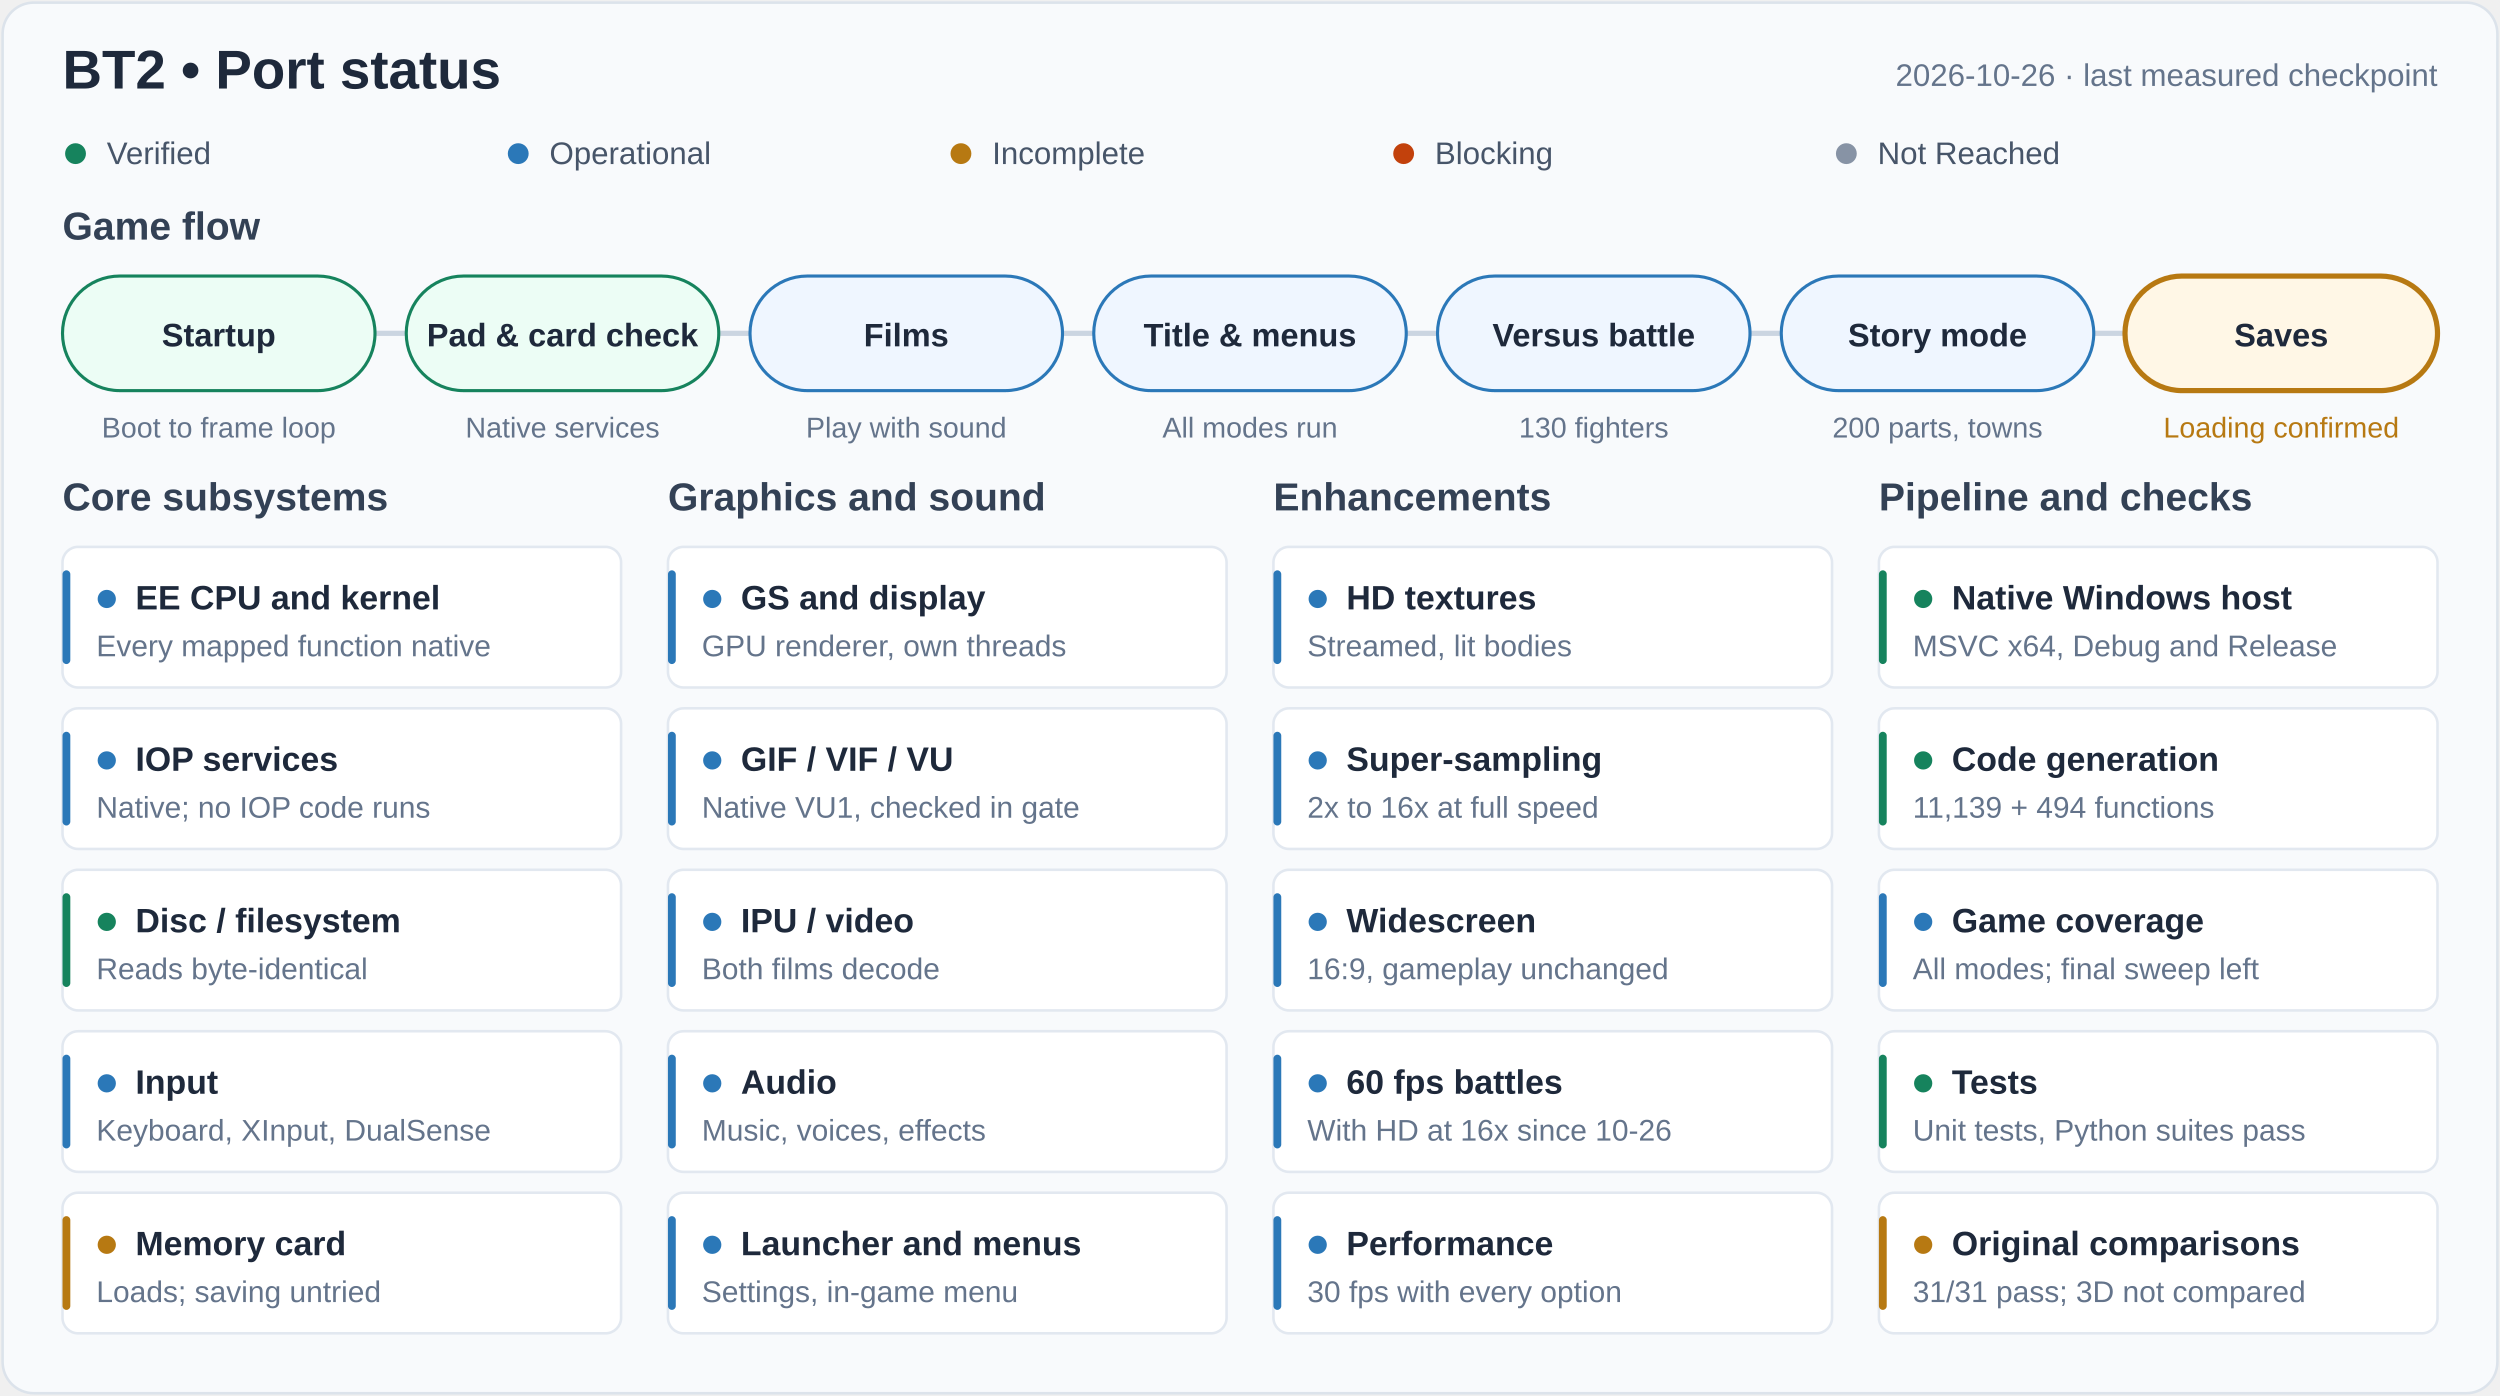
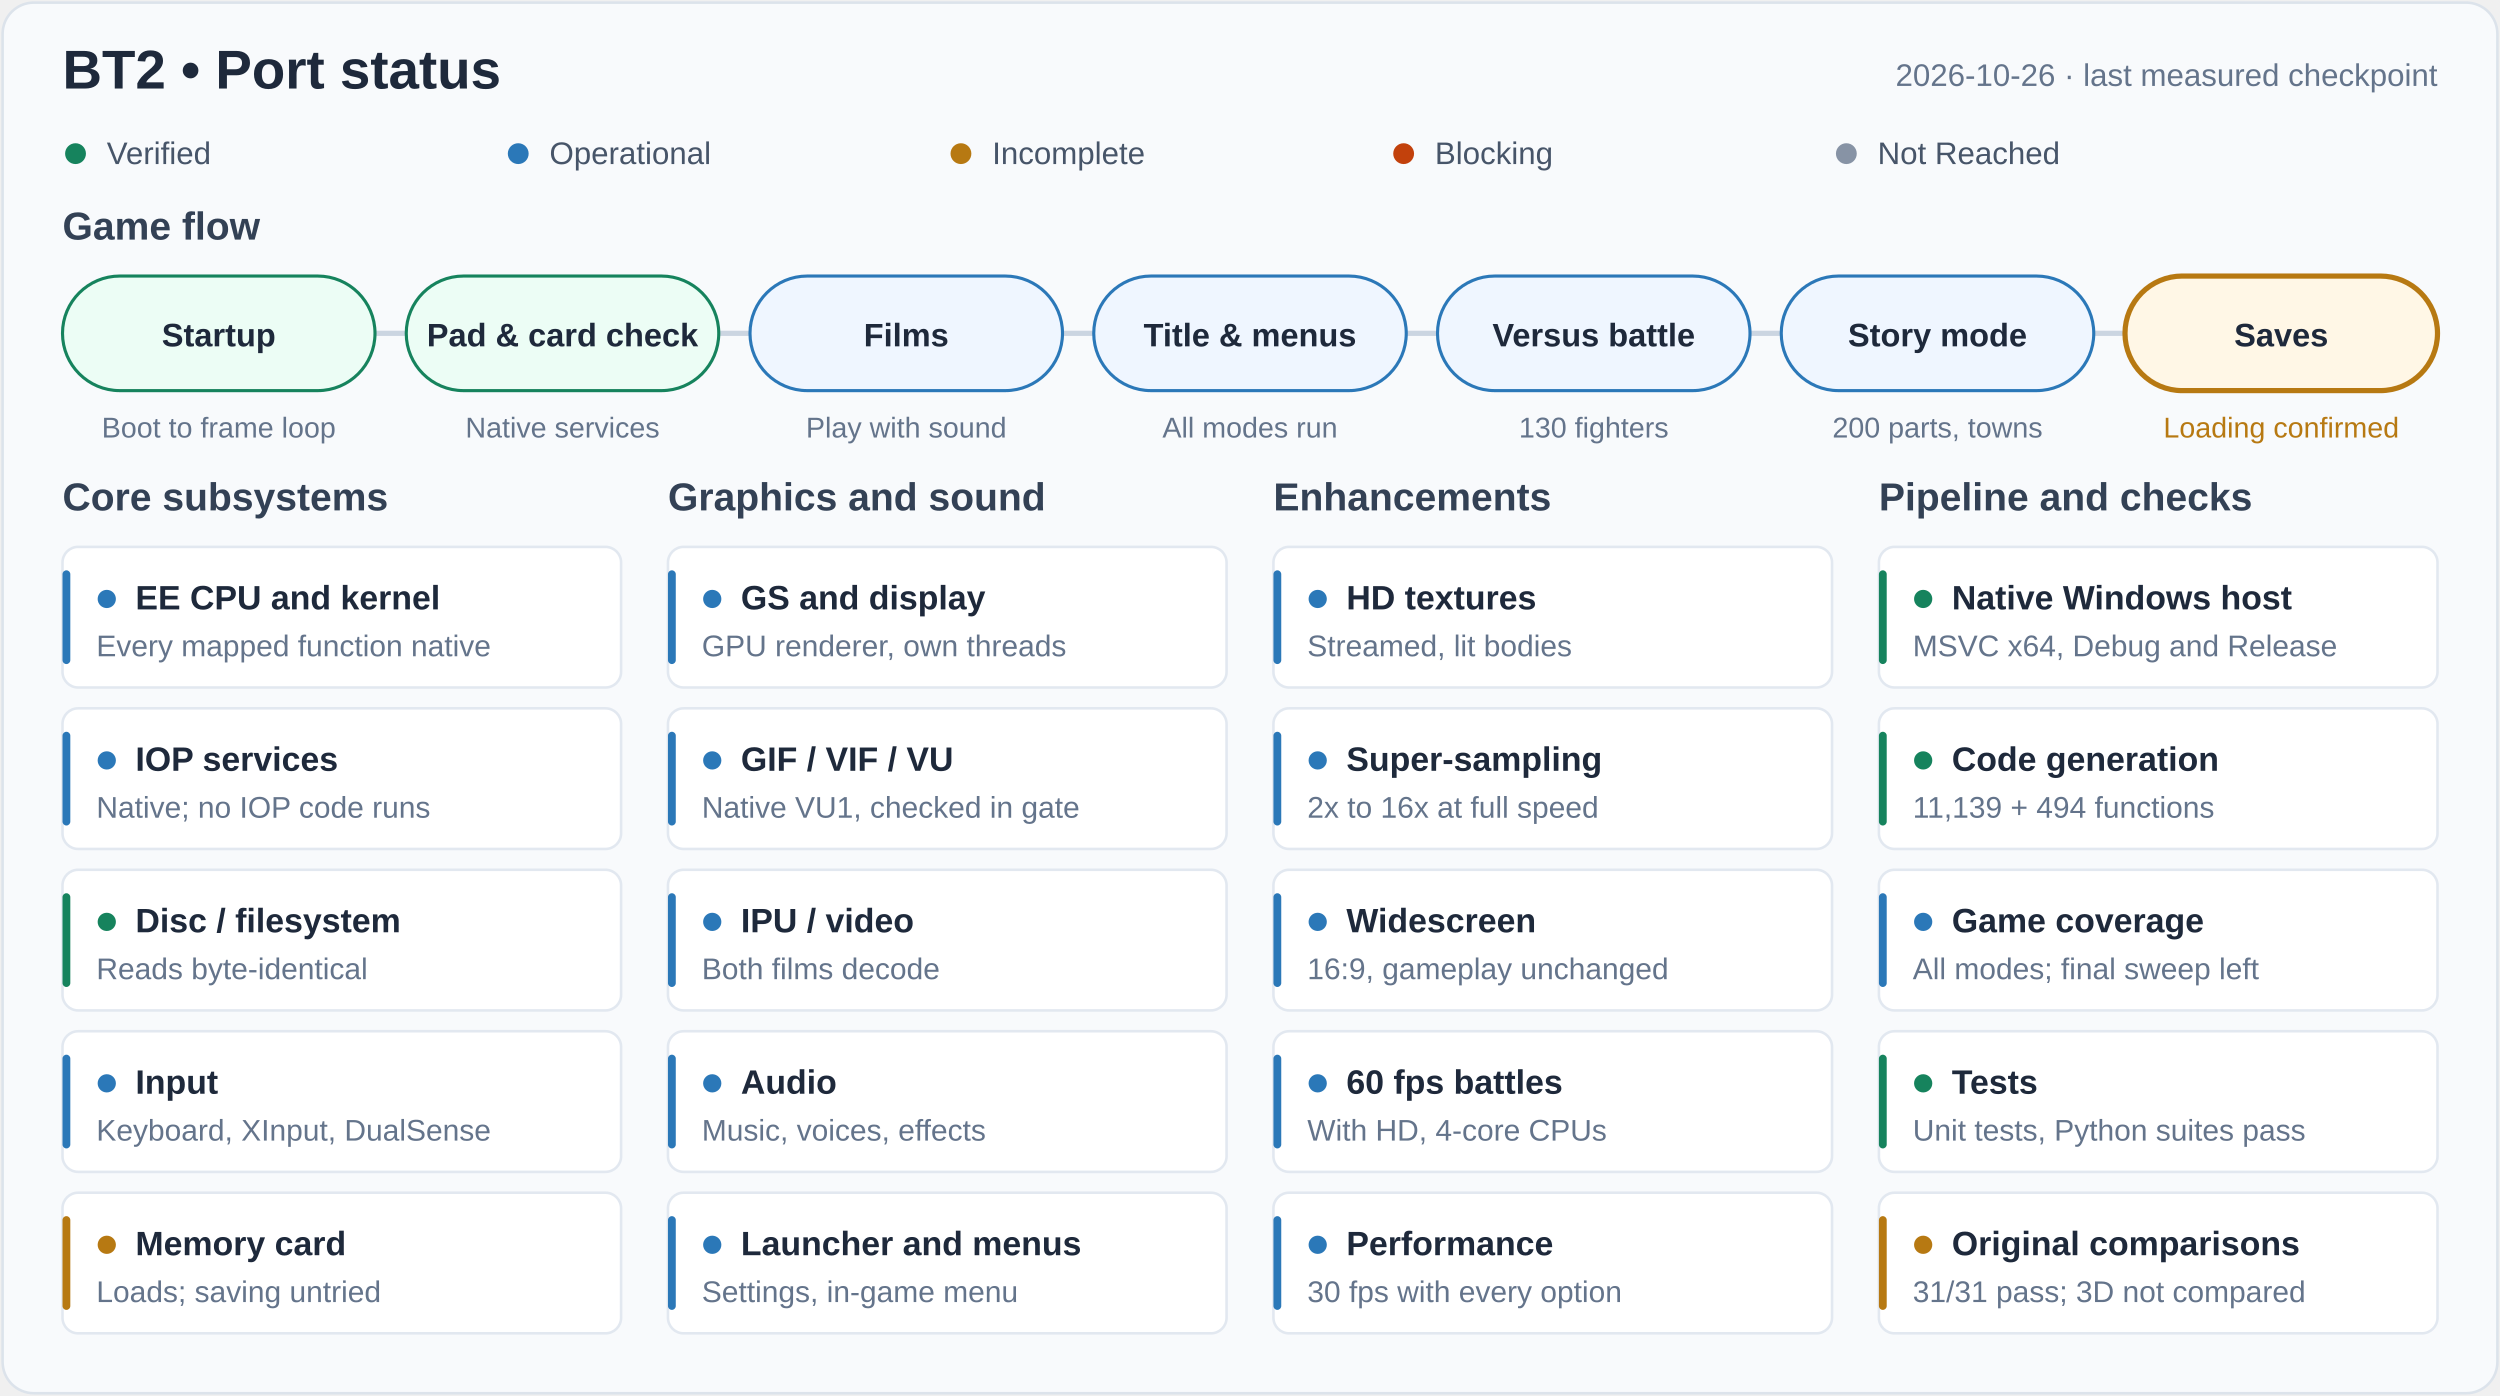
<svg xmlns="http://www.w3.org/2000/svg" width="960" height="536" viewBox="0 0 960 536" role="img" aria-labelledby="title desc">
  <rect x="1" y="1" width="958" height="534" rx="12" fill="#f8fafc" stroke="#dce3eb" />
  <g font-family="Segoe UI,Arial,sans-serif">
    <text x="24" y="34" font-size="21" font-weight="600" fill="#1e293b">BT2 • Port status</text>
    <text x="936" y="33" text-anchor="end" font-size="12" fill="#64748b">2026-10-26 · last measured checkpoint</text>
    <circle cx="29" cy="59" r="4" fill="#16835d" />
    <text x="41" y="63" font-size="12" fill="#475569">Verified</text>
    <circle cx="199" cy="59" r="4" fill="#2b78b8" />
    <text x="211" y="63" font-size="12" fill="#475569">Operational</text>
    <circle cx="369" cy="59" r="4" fill="#b77912" />
    <text x="381" y="63" font-size="12" fill="#475569">Incomplete</text>
    <circle cx="539" cy="59" r="4" fill="#c2410c" />
    <text x="551" y="63" font-size="12" fill="#475569">Blocking</text>
    <circle cx="709" cy="59" r="4" fill="#8793a5" />
    <text x="721" y="63" font-size="12" fill="#475569">Not Reached</text>
    <text x="24" y="92" font-size="15" font-weight="600" fill="#334155">Game flow</text>
    <line x1="84.0" y1="128" x2="876.0" y2="128" stroke="#cbd5e1" stroke-width="2" />
    <g>
      <rect x="24.0" y="106" width="120.0" height="44" rx="22" fill="#ecfdf5" stroke="#16835d" stroke-width="1.2" />
      <text x="84.0" y="133" text-anchor="middle" font-size="12.5" font-weight="600" fill="#1e293b">Startup</text>
      <text x="84.0" y="168" text-anchor="middle" font-size="11" fill="#64748b">Boot to frame loop</text>
    </g>
    <g>
      <rect x="156.0" y="106" width="120.0" height="44" rx="22" fill="#ecfdf5" stroke="#16835d" stroke-width="1.2" />
      <text x="216.0" y="133" text-anchor="middle" font-size="12.5" font-weight="600" fill="#1e293b">Pad &amp; card check</text>
      <text x="216.0" y="168" text-anchor="middle" font-size="11" fill="#64748b">Native services</text>
    </g>
    <g>
      <rect x="288.0" y="106" width="120.0" height="44" rx="22" fill="#eff6ff" stroke="#2b78b8" stroke-width="1.2" />
      <text x="348.0" y="133" text-anchor="middle" font-size="12.5" font-weight="600" fill="#1e293b">Films</text>
      <text x="348.0" y="168" text-anchor="middle" font-size="11" fill="#64748b">Play with sound</text>
    </g>
    <g>
      <rect x="420.0" y="106" width="120.0" height="44" rx="22" fill="#eff6ff" stroke="#2b78b8" stroke-width="1.2" />
      <text x="480.0" y="133" text-anchor="middle" font-size="12.5" font-weight="600" fill="#1e293b">Title &amp; menus</text>
      <text x="480.0" y="168" text-anchor="middle" font-size="11" fill="#64748b">All modes run</text>
    </g>
    <g>
      <rect x="552.0" y="106" width="120.0" height="44" rx="22" fill="#eff6ff" stroke="#2b78b8" stroke-width="1.2" />
      <text x="612.0" y="133" text-anchor="middle" font-size="12.5" font-weight="600" fill="#1e293b">Versus battle</text>
      <text x="612.0" y="168" text-anchor="middle" font-size="11" fill="#64748b">130 fighters</text>
    </g>
    <g>
      <rect x="684.0" y="106" width="120.0" height="44" rx="22" fill="#eff6ff" stroke="#2b78b8" stroke-width="1.2" />
      <text x="744.0" y="133" text-anchor="middle" font-size="12.5" font-weight="600" fill="#1e293b">Story mode</text>
      <text x="744.0" y="168" text-anchor="middle" font-size="11" fill="#64748b">200 parts, towns</text>
    </g>
    <g>
      <rect x="816.0" y="106" width="120.0" height="44" rx="22" fill="#fff7e6" stroke="#b77912" stroke-width="2" />
      <text x="876.0" y="133" text-anchor="middle" font-size="12.5" font-weight="600" fill="#1e293b">Saves</text>
      <text x="876.0" y="168" text-anchor="middle" font-size="11" fill="#b77912">Loading confirmed</text>
    </g>
    <text x="24.0" y="196" font-size="15" font-weight="600" fill="#334155">Core subsystems</text>
    <g>
      <rect x="24.0" y="210" width="214.5" height="54" rx="6" fill="#fff" stroke="#e2e8f0" />
      <rect x="24.0" y="219" width="3" height="36" rx="1.5" fill="#2b78b8" />
      <circle cx="41.0" cy="230" r="3.5" fill="#2b78b8" />
      <text x="52.0" y="234" font-size="13" font-weight="600" fill="#1e293b">EE CPU and kernel</text>
      <text x="37.0" y="252" font-size="11.5" fill="#64748b">Every mapped function native</text>
    </g>
    <g>
      <rect x="24.0" y="272" width="214.5" height="54" rx="6" fill="#fff" stroke="#e2e8f0" />
      <rect x="24.0" y="281" width="3" height="36" rx="1.5" fill="#2b78b8" />
      <circle cx="41.0" cy="292" r="3.5" fill="#2b78b8" />
      <text x="52.0" y="296" font-size="13" font-weight="600" fill="#1e293b">IOP services</text>
      <text x="37.0" y="314" font-size="11.5" fill="#64748b">Native; no IOP code runs</text>
    </g>
    <g>
      <rect x="24.0" y="334" width="214.5" height="54" rx="6" fill="#fff" stroke="#e2e8f0" />
      <rect x="24.0" y="343" width="3" height="36" rx="1.5" fill="#16835d" />
      <circle cx="41.0" cy="354" r="3.5" fill="#16835d" />
      <text x="52.0" y="358" font-size="13" font-weight="600" fill="#1e293b">Disc / filesystem</text>
      <text x="37.0" y="376" font-size="11.5" fill="#64748b">Reads byte-identical</text>
    </g>
    <g>
      <rect x="24.0" y="396" width="214.5" height="54" rx="6" fill="#fff" stroke="#e2e8f0" />
      <rect x="24.0" y="405" width="3" height="36" rx="1.5" fill="#2b78b8" />
      <circle cx="41.0" cy="416" r="3.5" fill="#2b78b8" />
      <text x="52.0" y="420" font-size="13" font-weight="600" fill="#1e293b">Input</text>
      <text x="37.0" y="438" font-size="11.5" fill="#64748b">Keyboard, XInput, DualSense</text>
    </g>
    <g>
      <rect x="24.0" y="458" width="214.5" height="54" rx="6" fill="#fff" stroke="#e2e8f0" />
      <rect x="24.0" y="467" width="3" height="36" rx="1.5" fill="#b77912" />
      <circle cx="41.0" cy="478" r="3.5" fill="#b77912" />
      <text x="52.0" y="482" font-size="13" font-weight="600" fill="#1e293b">Memory card</text>
      <text x="37.0" y="500" font-size="11.5" fill="#64748b">Loads; saving untried</text>
    </g>
    <text x="256.5" y="196" font-size="15" font-weight="600" fill="#334155">Graphics and sound</text>
    <g>
      <rect x="256.5" y="210" width="214.5" height="54" rx="6" fill="#fff" stroke="#e2e8f0" />
      <rect x="256.5" y="219" width="3" height="36" rx="1.5" fill="#2b78b8" />
      <circle cx="273.5" cy="230" r="3.5" fill="#2b78b8" />
      <text x="284.5" y="234" font-size="13" font-weight="600" fill="#1e293b">GS and display</text>
      <text x="269.5" y="252" font-size="11.5" fill="#64748b">GPU renderer, own threads</text>
    </g>
    <g>
      <rect x="256.5" y="272" width="214.5" height="54" rx="6" fill="#fff" stroke="#e2e8f0" />
      <rect x="256.5" y="281" width="3" height="36" rx="1.5" fill="#2b78b8" />
      <circle cx="273.5" cy="292" r="3.5" fill="#2b78b8" />
      <text x="284.5" y="296" font-size="13" font-weight="600" fill="#1e293b">GIF / VIF / VU</text>
      <text x="269.5" y="314" font-size="11.5" fill="#64748b">Native VU1, checked in gate</text>
    </g>
    <g>
      <rect x="256.5" y="334" width="214.5" height="54" rx="6" fill="#fff" stroke="#e2e8f0" />
      <rect x="256.5" y="343" width="3" height="36" rx="1.5" fill="#2b78b8" />
      <circle cx="273.5" cy="354" r="3.5" fill="#2b78b8" />
      <text x="284.5" y="358" font-size="13" font-weight="600" fill="#1e293b">IPU / video</text>
      <text x="269.5" y="376" font-size="11.5" fill="#64748b">Both films decode</text>
    </g>
    <g>
      <rect x="256.5" y="396" width="214.5" height="54" rx="6" fill="#fff" stroke="#e2e8f0" />
      <rect x="256.5" y="405" width="3" height="36" rx="1.5" fill="#2b78b8" />
      <circle cx="273.5" cy="416" r="3.5" fill="#2b78b8" />
      <text x="284.5" y="420" font-size="13" font-weight="600" fill="#1e293b">Audio</text>
      <text x="269.5" y="438" font-size="11.5" fill="#64748b">Music, voices, effects</text>
    </g>
    <g>
      <rect x="256.5" y="458" width="214.5" height="54" rx="6" fill="#fff" stroke="#e2e8f0" />
      <rect x="256.5" y="467" width="3" height="36" rx="1.5" fill="#2b78b8" />
      <circle cx="273.5" cy="478" r="3.5" fill="#2b78b8" />
      <text x="284.5" y="482" font-size="13" font-weight="600" fill="#1e293b">Launcher and menus</text>
      <text x="269.5" y="500" font-size="11.5" fill="#64748b">Settings, in-game menu</text>
    </g>
    <text x="489.0" y="196" font-size="15" font-weight="600" fill="#334155">Enhancements</text>
    <g>
      <rect x="489.0" y="210" width="214.5" height="54" rx="6" fill="#fff" stroke="#e2e8f0" />
      <rect x="489.0" y="219" width="3" height="36" rx="1.5" fill="#2b78b8" />
      <circle cx="506.0" cy="230" r="3.5" fill="#2b78b8" />
      <text x="517.0" y="234" font-size="13" font-weight="600" fill="#1e293b">HD textures</text>
      <text x="502.0" y="252" font-size="11.5" fill="#64748b">Streamed, lit bodies</text>
    </g>
    <g>
      <rect x="489.0" y="272" width="214.5" height="54" rx="6" fill="#fff" stroke="#e2e8f0" />
      <rect x="489.0" y="281" width="3" height="36" rx="1.5" fill="#2b78b8" />
      <circle cx="506.0" cy="292" r="3.5" fill="#2b78b8" />
      <text x="517.0" y="296" font-size="13" font-weight="600" fill="#1e293b">Super-sampling</text>
      <text x="502.0" y="314" font-size="11.5" fill="#64748b">2x to 16x at full speed</text>
    </g>
    <g>
      <rect x="489.0" y="334" width="214.5" height="54" rx="6" fill="#fff" stroke="#e2e8f0" />
      <rect x="489.0" y="343" width="3" height="36" rx="1.5" fill="#2b78b8" />
      <circle cx="506.0" cy="354" r="3.5" fill="#2b78b8" />
      <text x="517.0" y="358" font-size="13" font-weight="600" fill="#1e293b">Widescreen</text>
      <text x="502.0" y="376" font-size="11.5" fill="#64748b">16:9, gameplay unchanged</text>
    </g>
    <g>
      <rect x="489.0" y="396" width="214.5" height="54" rx="6" fill="#fff" stroke="#e2e8f0" />
      <rect x="489.0" y="405" width="3" height="36" rx="1.5" fill="#2b78b8" />
      <circle cx="506.0" cy="416" r="3.5" fill="#2b78b8" />
      <text x="517.0" y="420" font-size="13" font-weight="600" fill="#1e293b">60 fps battles</text>
-       <text x="502.0" y="438" font-size="11.5" fill="#64748b">With HD at 16x since 10-26</text>
+       <text x="502.0" y="438" font-size="11.5" fill="#64748b">With HD, 4-core CPUs</text>
    </g>
    <g>
      <rect x="489.0" y="458" width="214.5" height="54" rx="6" fill="#fff" stroke="#e2e8f0" />
      <rect x="489.0" y="467" width="3" height="36" rx="1.5" fill="#2b78b8" />
      <circle cx="506.0" cy="478" r="3.5" fill="#2b78b8" />
      <text x="517.0" y="482" font-size="13" font-weight="600" fill="#1e293b">Performance</text>
      <text x="502.0" y="500" font-size="11.5" fill="#64748b">30 fps with every option</text>
    </g>
    <text x="721.5" y="196" font-size="15" font-weight="600" fill="#334155">Pipeline and checks</text>
    <g>
      <rect x="721.5" y="210" width="214.5" height="54" rx="6" fill="#fff" stroke="#e2e8f0" />
      <rect x="721.5" y="219" width="3" height="36" rx="1.5" fill="#16835d" />
      <circle cx="738.5" cy="230" r="3.5" fill="#16835d" />
      <text x="749.5" y="234" font-size="13" font-weight="600" fill="#1e293b">Native Windows host</text>
      <text x="734.5" y="252" font-size="11.5" fill="#64748b">MSVC x64, Debug and Release</text>
    </g>
    <g>
      <rect x="721.5" y="272" width="214.5" height="54" rx="6" fill="#fff" stroke="#e2e8f0" />
      <rect x="721.5" y="281" width="3" height="36" rx="1.5" fill="#16835d" />
      <circle cx="738.5" cy="292" r="3.5" fill="#16835d" />
      <text x="749.5" y="296" font-size="13" font-weight="600" fill="#1e293b">Code generation</text>
      <text x="734.5" y="314" font-size="11.5" fill="#64748b">11,139 + 494 functions</text>
    </g>
    <g>
      <rect x="721.5" y="334" width="214.5" height="54" rx="6" fill="#fff" stroke="#e2e8f0" />
      <rect x="721.5" y="343" width="3" height="36" rx="1.5" fill="#2b78b8" />
      <circle cx="738.5" cy="354" r="3.5" fill="#2b78b8" />
      <text x="749.5" y="358" font-size="13" font-weight="600" fill="#1e293b">Game coverage</text>
      <text x="734.5" y="376" font-size="11.5" fill="#64748b">All modes; final sweep left</text>
    </g>
    <g>
      <rect x="721.5" y="396" width="214.5" height="54" rx="6" fill="#fff" stroke="#e2e8f0" />
      <rect x="721.5" y="405" width="3" height="36" rx="1.5" fill="#16835d" />
      <circle cx="738.5" cy="416" r="3.5" fill="#16835d" />
      <text x="749.5" y="420" font-size="13" font-weight="600" fill="#1e293b">Tests</text>
      <text x="734.5" y="438" font-size="11.5" fill="#64748b">Unit tests, Python suites pass</text>
    </g>
    <g>
      <rect x="721.5" y="458" width="214.5" height="54" rx="6" fill="#fff" stroke="#e2e8f0" />
      <rect x="721.5" y="467" width="3" height="36" rx="1.5" fill="#b77912" />
      <circle cx="738.5" cy="478" r="3.5" fill="#b77912" />
      <text x="749.5" y="482" font-size="13" font-weight="600" fill="#1e293b">Original comparisons</text>
      <text x="734.5" y="500" font-size="11.5" fill="#64748b">31/31 pass; 3D not compared</text>
    </g>
  </g>
</svg>
